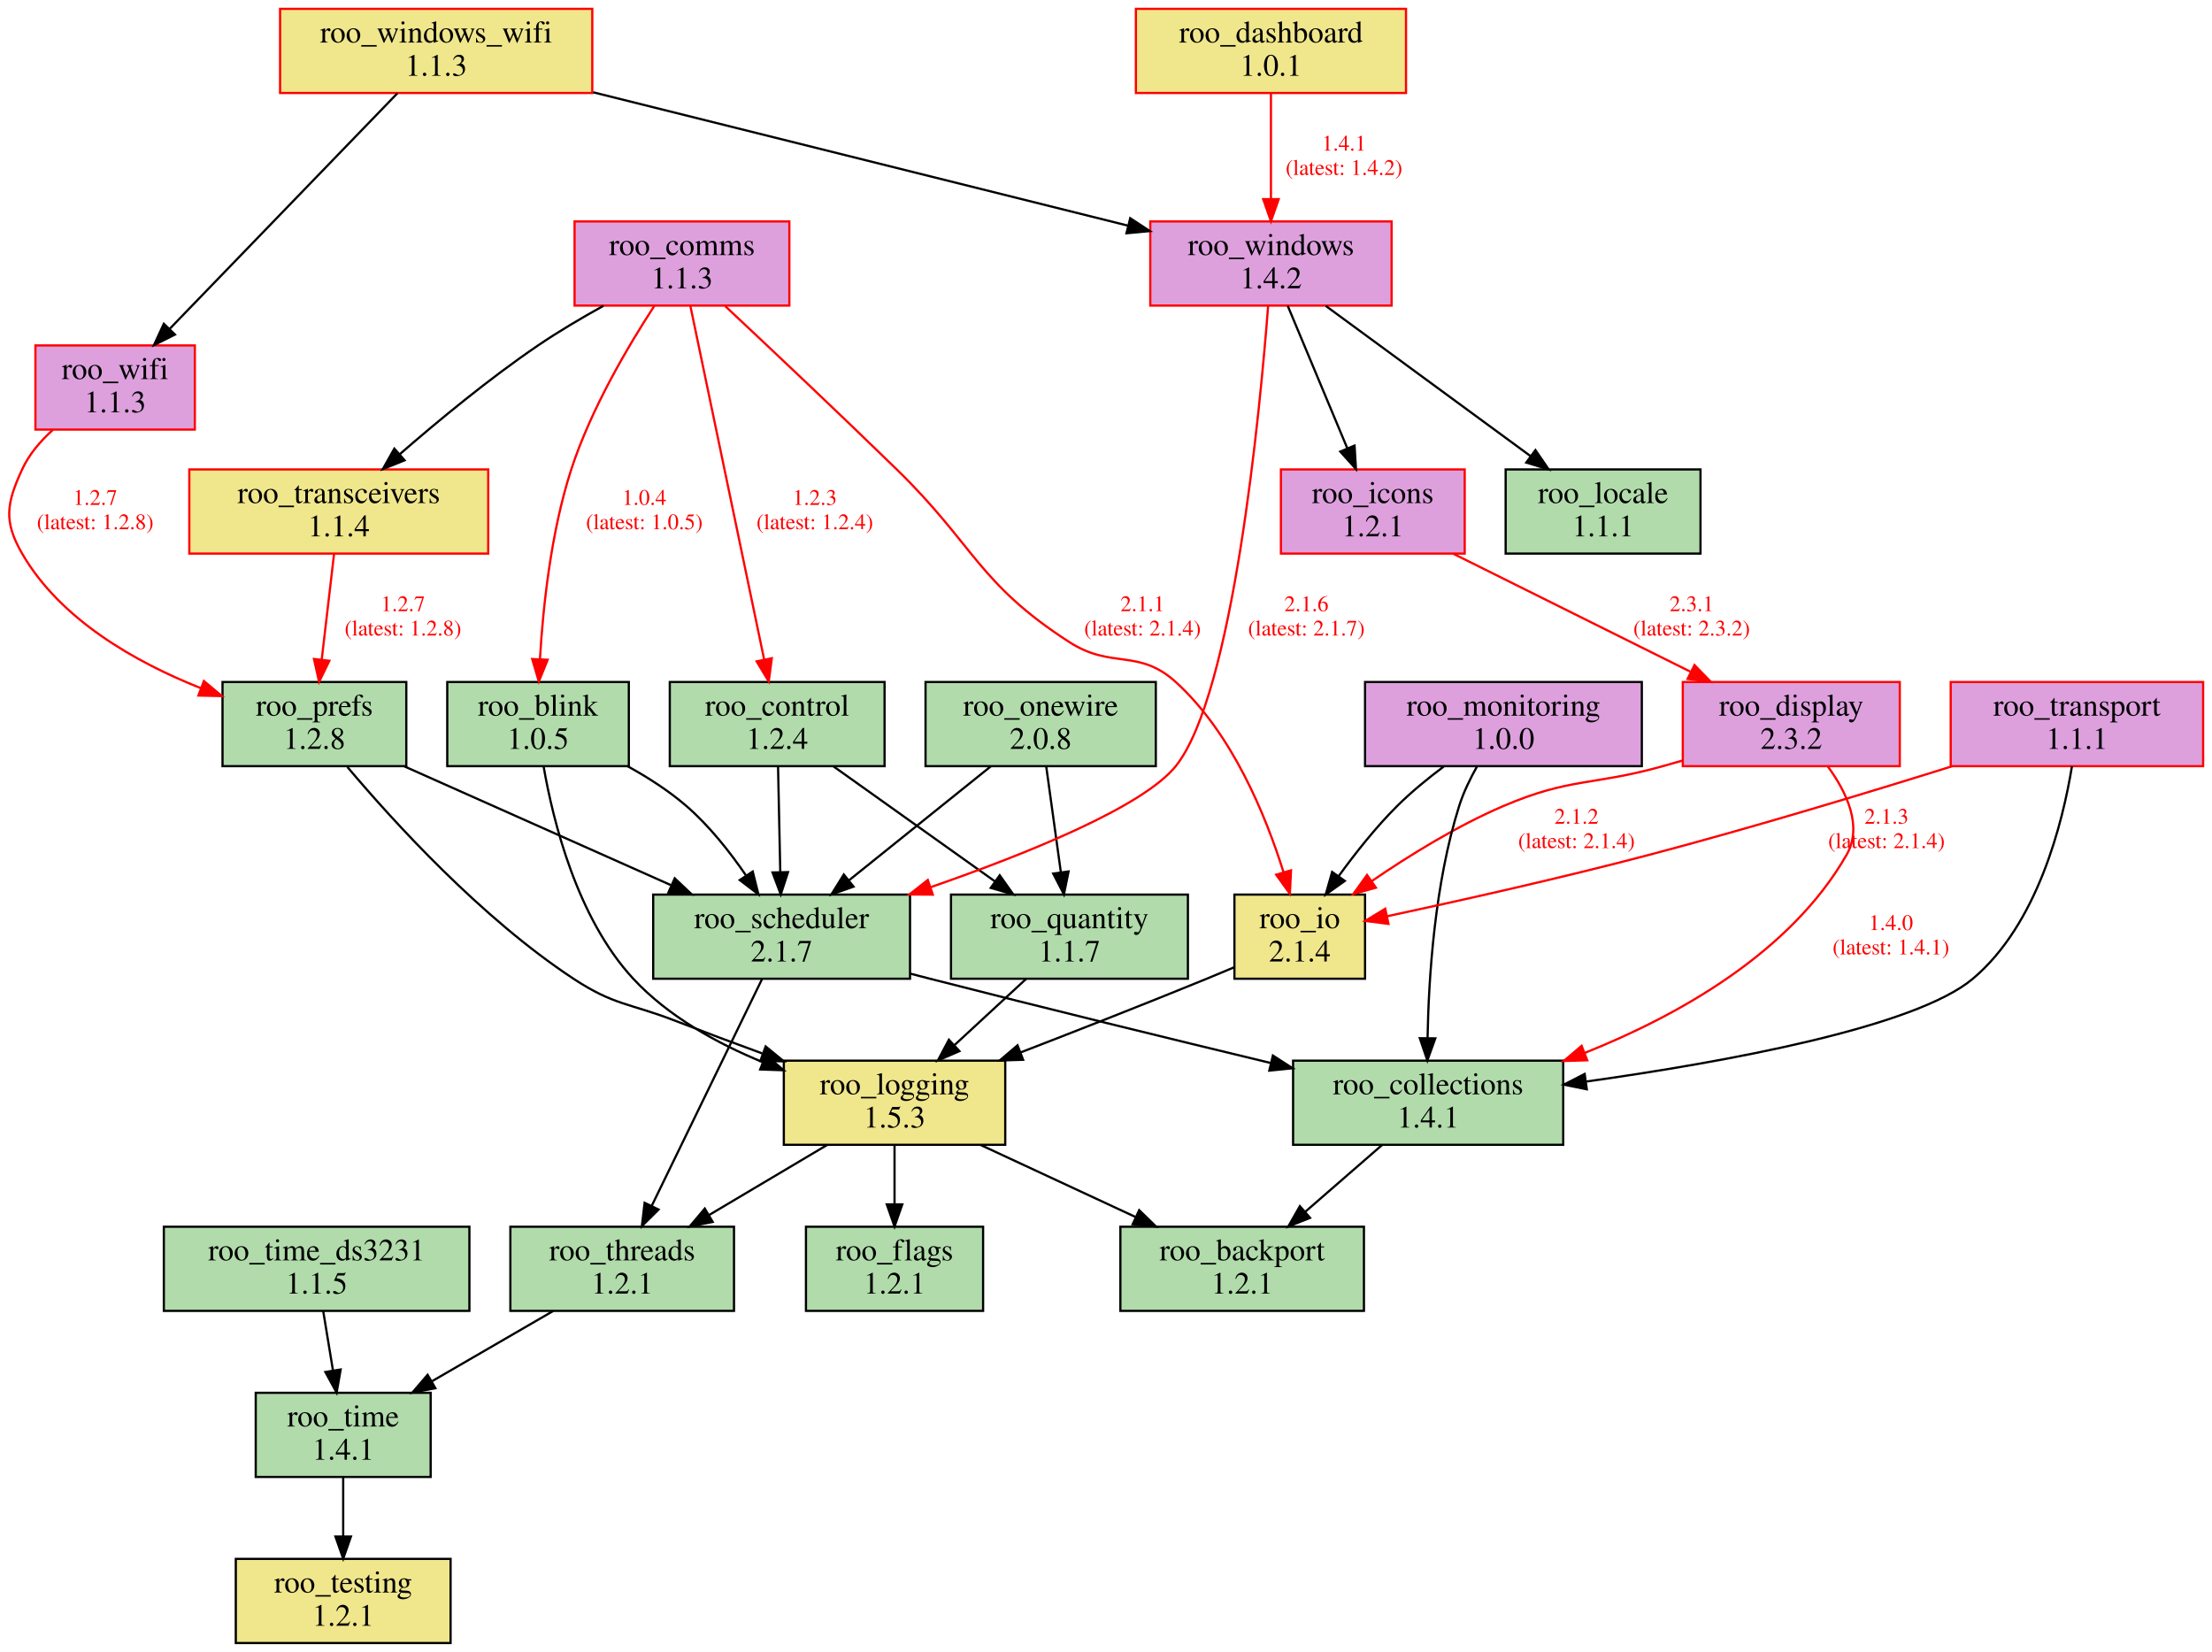
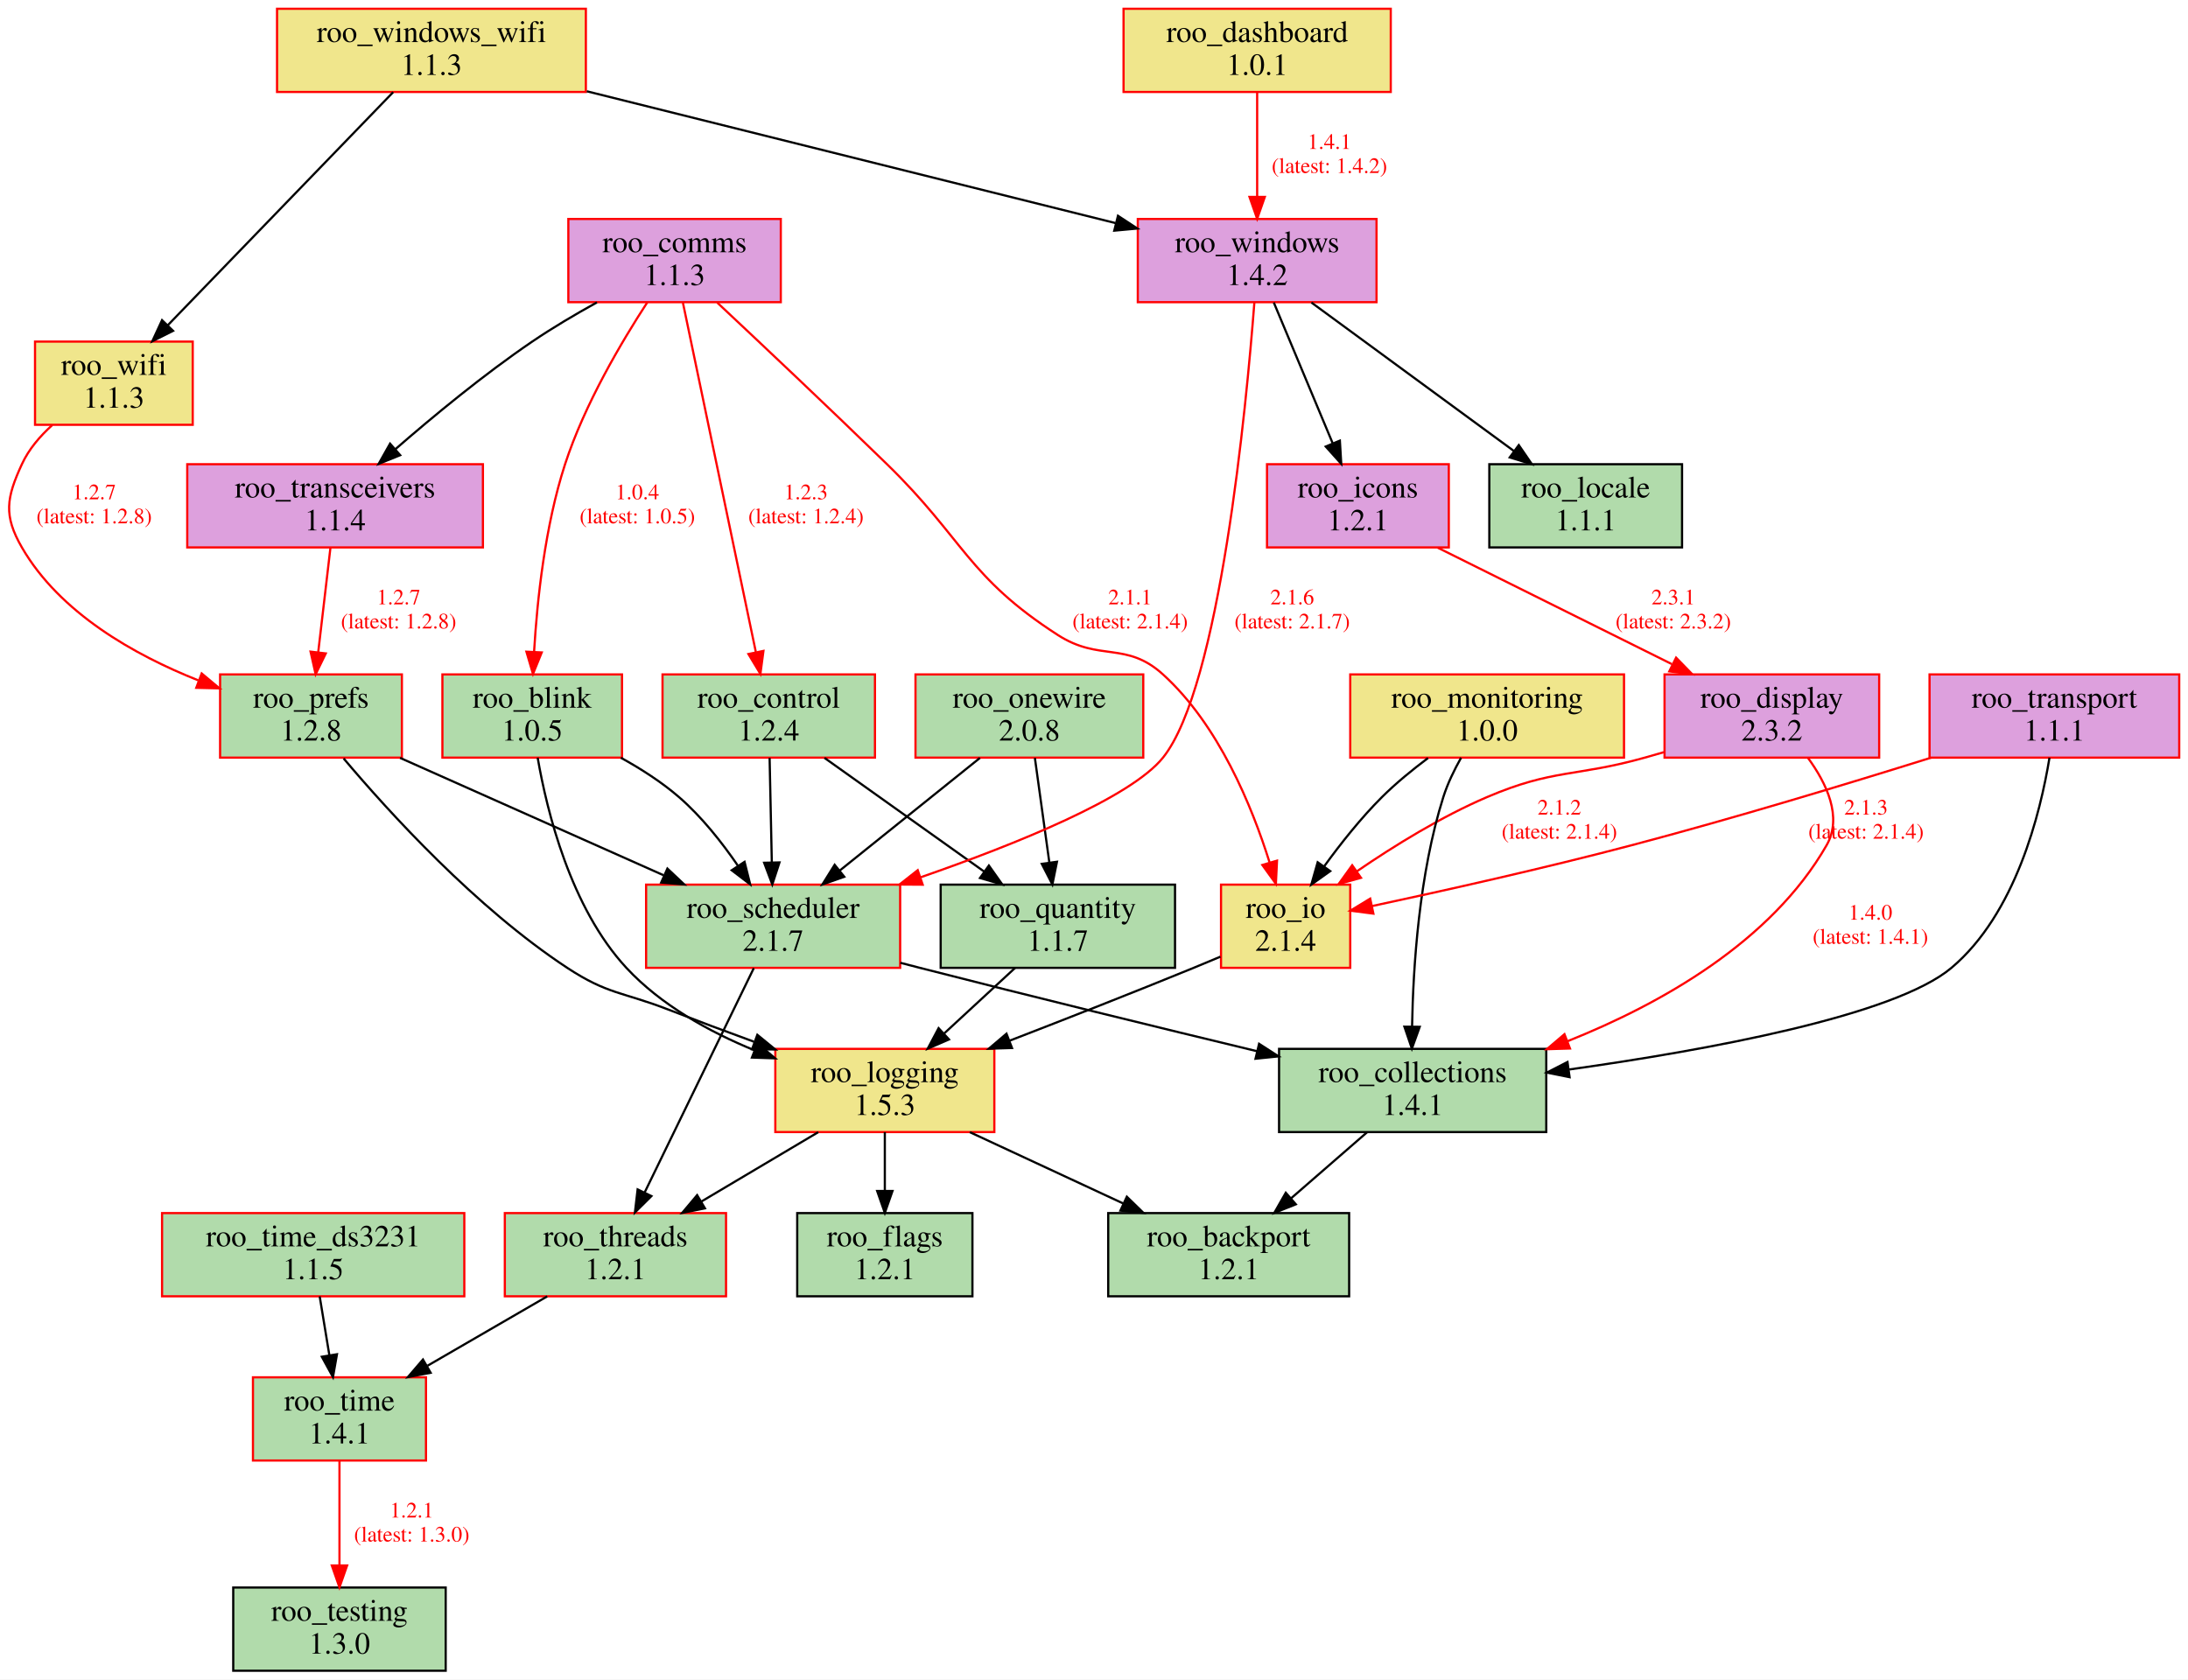
- <svg xmlns="http://www.w3.org/2000/svg" width="999pt" height="746pt" viewBox="0.00 0.00 998.99 746.00">
-   <g id="graph0" class="graph" transform="scale(1 1) rotate(0) translate(4 742)">
-     <polygon fill="white" stroke="transparent" points="-4,4 -4,-742 994.99,-742 994.99,4 -4,4" />
+ <svg xmlns="http://www.w3.org/2000/svg" width="999pt" height="767pt" viewBox="0.00 0.00 998.99 767.00">
+   <g id="graph0" class="graph" transform="scale(1 1) rotate(0) translate(4 763)">
+     <polygon fill="white" stroke="transparent" points="-4,4 -4,-763 994.99,-763 994.99,4 -4,4" />
    <g id="node1" class="node">
-       <polygon fill="#b1dbab" stroke="black" points="611.99,-188 501.99,-188 501.99,-150 611.99,-150 611.99,-188" />
-       <text text-anchor="middle" x="556.99" y="-172.8" font-family="Times,serif" font-size="14.00">roo_backport</text>
-       <text text-anchor="middle" x="556.99" y="-157.8" font-family="Times,serif" font-size="14.00">1.2.1</text>
+       <polygon fill="#b1dbab" stroke="black" points="611.99,-209 501.99,-209 501.99,-171 611.99,-171 611.99,-209" />
+       <text text-anchor="middle" x="556.99" y="-193.8" font-family="Times,serif" font-size="14.00">roo_backport</text>
+       <text text-anchor="middle" x="556.99" y="-178.8" font-family="Times,serif" font-size="14.00">1.2.1</text>
    </g>
    <g id="node2" class="node">
-       <polygon fill="#b1dbab" stroke="black" points="279.99,-434 197.99,-434 197.99,-396 279.99,-396 279.99,-434" />
-       <text text-anchor="middle" x="238.99" y="-418.8" font-family="Times,serif" font-size="14.00">roo_blink</text>
-       <text text-anchor="middle" x="238.99" y="-403.8" font-family="Times,serif" font-size="14.00">1.0.5</text>
+       <polygon fill="#b1dbab" stroke="red" points="279.99,-455 197.99,-455 197.99,-417 279.99,-417 279.99,-455" />
+       <text text-anchor="middle" x="238.99" y="-439.8" font-family="Times,serif" font-size="14.00">roo_blink</text>
+       <text text-anchor="middle" x="238.99" y="-424.8" font-family="Times,serif" font-size="14.00">1.0.5</text>
    </g>
    <g id="node12" class="node">
-       <polygon fill="khaki" stroke="black" points="449.99,-263 349.99,-263 349.99,-225 449.99,-225 449.99,-263" />
-       <text text-anchor="middle" x="399.99" y="-247.8" font-family="Times,serif" font-size="14.00">roo_logging</text>
-       <text text-anchor="middle" x="399.99" y="-232.8" font-family="Times,serif" font-size="14.00">1.5.3</text>
+       <polygon fill="khaki" stroke="red" points="449.99,-284 349.99,-284 349.99,-246 449.99,-246 449.99,-284" />
+       <text text-anchor="middle" x="399.99" y="-268.8" font-family="Times,serif" font-size="14.00">roo_logging</text>
+       <text text-anchor="middle" x="399.99" y="-253.8" font-family="Times,serif" font-size="14.00">1.5.3</text>
    </g>
    <g id="edge1" class="edge">
-       <path fill="none" stroke="black" d="M241.48,-395.98C245.72,-371.44 256.53,-327.45 281.99,-300 297.72,-283.04 319.72,-270.85 340.48,-262.33" />
-       <polygon fill="black" stroke="black" points="341.85,-265.55 349.9,-258.67 339.31,-259.03 341.85,-265.55" />
+       <path fill="none" stroke="black" d="M241.48,-416.98C245.72,-392.44 256.53,-348.45 281.99,-321 297.72,-304.04 319.72,-291.85 340.48,-283.33" />
+       <polygon fill="black" stroke="black" points="341.85,-286.55 349.9,-279.67 339.31,-280.03 341.85,-286.55" />
    </g>
    <g id="node17" class="node">
-       <polygon fill="#b1dbab" stroke="black" points="406.99,-338 290.99,-338 290.99,-300 406.99,-300 406.99,-338" />
-       <text text-anchor="middle" x="348.99" y="-322.8" font-family="Times,serif" font-size="14.00">roo_scheduler</text>
-       <text text-anchor="middle" x="348.99" y="-307.8" font-family="Times,serif" font-size="14.00">2.1.7</text>
+       <polygon fill="#b1dbab" stroke="red" points="406.99,-359 290.99,-359 290.99,-321 406.99,-321 406.99,-359" />
+       <text text-anchor="middle" x="348.99" y="-343.8" font-family="Times,serif" font-size="14.00">roo_scheduler</text>
+       <text text-anchor="middle" x="348.99" y="-328.8" font-family="Times,serif" font-size="14.00">2.1.7</text>
    </g>
    <g id="edge2" class="edge">
-       <path fill="none" stroke="black" d="M279.47,-395.95C288.7,-390.86 298.1,-384.82 305.99,-378 316.29,-369.1 325.59,-357.31 332.88,-346.69" />
-       <polygon fill="black" stroke="black" points="335.94,-348.41 338.51,-338.13 330.09,-344.56 335.94,-348.41" />
+       <path fill="none" stroke="black" d="M279.47,-416.95C288.7,-411.86 298.1,-405.82 305.99,-399 316.29,-390.1 325.59,-378.31 332.88,-367.69" />
+       <polygon fill="black" stroke="black" points="335.94,-369.41 338.51,-359.13 330.09,-365.56 335.94,-369.41" />
    </g>
    <g id="node3" class="node">
-       <polygon fill="#b1dbab" stroke="black" points="701.99,-263 579.99,-263 579.99,-225 701.99,-225 701.99,-263" />
-       <text text-anchor="middle" x="640.99" y="-247.8" font-family="Times,serif" font-size="14.00">roo_collections</text>
-       <text text-anchor="middle" x="640.99" y="-232.8" font-family="Times,serif" font-size="14.00">1.4.1</text>
+       <polygon fill="#b1dbab" stroke="black" points="701.99,-284 579.99,-284 579.99,-246 701.99,-246 701.99,-284" />
+       <text text-anchor="middle" x="640.99" y="-268.8" font-family="Times,serif" font-size="14.00">roo_collections</text>
+       <text text-anchor="middle" x="640.99" y="-253.8" font-family="Times,serif" font-size="14.00">1.4.1</text>
    </g>
    <g id="edge3" class="edge">
-       <path fill="none" stroke="black" d="M620.23,-224.96C609.73,-215.83 596.82,-204.62 585.42,-194.7" />
-       <polygon fill="black" stroke="black" points="587.65,-192.01 577.81,-188.09 583.06,-197.29 587.65,-192.01" />
+       <path fill="none" stroke="black" d="M620.23,-245.96C609.73,-236.83 596.82,-225.62 585.42,-215.7" />
+       <polygon fill="black" stroke="black" points="587.65,-213.01 577.81,-209.09 583.06,-218.29 587.65,-213.01" />
    </g>
    <g id="node4" class="node">
-       <polygon fill="plum" stroke="red" points="352.49,-642 255.49,-642 255.49,-604 352.49,-604 352.49,-642" />
-       <text text-anchor="middle" x="303.99" y="-626.8" font-family="Times,serif" font-size="14.00">roo_comms</text>
-       <text text-anchor="middle" x="303.99" y="-611.8" font-family="Times,serif" font-size="14.00">1.1.3</text>
+       <polygon fill="plum" stroke="red" points="352.49,-663 255.49,-663 255.49,-625 352.49,-625 352.49,-663" />
+       <text text-anchor="middle" x="303.99" y="-647.8" font-family="Times,serif" font-size="14.00">roo_comms</text>
+       <text text-anchor="middle" x="303.99" y="-632.8" font-family="Times,serif" font-size="14.00">1.1.3</text>
    </g>
    <g id="edge4" class="edge">
-       <path fill="none" stroke="red" d="M291.52,-603.88C279.84,-585.96 262.87,-557.32 253.99,-530 244.83,-501.81 241.25,-467.97 239.86,-444.52" />
-       <polygon fill="red" stroke="red" points="243.34,-444.04 239.35,-434.22 236.35,-444.38 243.34,-444.04" />
-       <text text-anchor="middle" x="286.99" y="-514" font-family="Times,serif" font-size="10.00" fill="red">1.0.4</text>
-       <text text-anchor="middle" x="286.99" y="-503" font-family="Times,serif" font-size="10.00" fill="red">(latest: 1.0.5)</text>
+       <path fill="none" stroke="red" d="M291.52,-624.88C279.84,-606.96 262.87,-578.32 253.99,-551 244.83,-522.81 241.25,-488.97 239.86,-465.52" />
+       <polygon fill="red" stroke="red" points="243.34,-465.04 239.35,-455.22 236.35,-465.38 243.34,-465.04" />
+       <text text-anchor="middle" x="286.99" y="-535" font-family="Times,serif" font-size="10.00" fill="red">1.0.4</text>
+       <text text-anchor="middle" x="286.99" y="-524" font-family="Times,serif" font-size="10.00" fill="red">(latest: 1.0.5)</text>
    </g>
    <g id="node5" class="node">
-       <polygon fill="#b1dbab" stroke="black" points="395.49,-434 298.49,-434 298.49,-396 395.49,-396 395.49,-434" />
-       <text text-anchor="middle" x="346.99" y="-418.8" font-family="Times,serif" font-size="14.00">roo_control</text>
-       <text text-anchor="middle" x="346.99" y="-403.8" font-family="Times,serif" font-size="14.00">1.2.4</text>
+       <polygon fill="#b1dbab" stroke="red" points="395.49,-455 298.49,-455 298.49,-417 395.49,-417 395.49,-455" />
+       <text text-anchor="middle" x="346.99" y="-439.8" font-family="Times,serif" font-size="14.00">roo_control</text>
+       <text text-anchor="middle" x="346.99" y="-424.8" font-family="Times,serif" font-size="14.00">1.2.4</text>
    </g>
    <g id="edge5" class="edge">
-       <path fill="none" stroke="red" d="M307.81,-603.72C315.33,-567.68 332.12,-487.25 341.08,-444.3" />
-       <polygon fill="red" stroke="red" points="344.57,-444.74 343.18,-434.24 337.71,-443.31 344.57,-444.74" />
-       <text text-anchor="middle" x="363.99" y="-514" font-family="Times,serif" font-size="10.00" fill="red">1.2.3</text>
-       <text text-anchor="middle" x="363.99" y="-503" font-family="Times,serif" font-size="10.00" fill="red">(latest: 1.2.4)</text>
+       <path fill="none" stroke="red" d="M307.81,-624.72C315.33,-588.68 332.12,-508.25 341.08,-465.3" />
+       <polygon fill="red" stroke="red" points="344.57,-465.74 343.18,-455.24 337.71,-464.31 344.57,-465.74" />
+       <text text-anchor="middle" x="363.99" y="-535" font-family="Times,serif" font-size="10.00" fill="red">1.2.3</text>
+       <text text-anchor="middle" x="363.99" y="-524" font-family="Times,serif" font-size="10.00" fill="red">(latest: 1.2.4)</text>
    </g>
    <g id="node10" class="node">
-       <polygon fill="khaki" stroke="black" points="612.49,-338 553.49,-338 553.49,-300 612.49,-300 612.49,-338" />
-       <text text-anchor="middle" x="582.99" y="-322.8" font-family="Times,serif" font-size="14.00">roo_io</text>
-       <text text-anchor="middle" x="582.99" y="-307.8" font-family="Times,serif" font-size="14.00">2.1.4</text>
+       <polygon fill="khaki" stroke="red" points="612.49,-359 553.49,-359 553.49,-321 612.49,-321 612.49,-359" />
+       <text text-anchor="middle" x="582.99" y="-343.8" font-family="Times,serif" font-size="14.00">roo_io</text>
+       <text text-anchor="middle" x="582.99" y="-328.8" font-family="Times,serif" font-size="14.00">2.1.4</text>
    </g>
    <g id="edge6" class="edge">
-       <path fill="none" stroke="red" d="M323.46,-603.82C343.15,-585.37 374.39,-555.91 400.99,-530 436.11,-495.79 437.77,-478.54 478.99,-452 498.15,-439.67 510.11,-449.3 526.99,-434 552.4,-410.96 567.61,-373.82 575.63,-348.23" />
-       <polygon fill="red" stroke="red" points="579.06,-348.96 578.54,-338.38 572.35,-346.98 579.06,-348.96" />
-       <text text-anchor="middle" x="511.99" y="-466" font-family="Times,serif" font-size="10.00" fill="red">2.1.1</text>
-       <text text-anchor="middle" x="511.99" y="-455" font-family="Times,serif" font-size="10.00" fill="red">(latest: 2.1.4)</text>
+       <path fill="none" stroke="red" d="M323.46,-624.82C343.15,-606.37 374.39,-576.91 400.99,-551 436.11,-516.79 437.77,-499.54 478.99,-473 498.15,-460.67 510.11,-470.3 526.99,-455 552.4,-431.96 567.61,-394.82 575.63,-369.23" />
+       <polygon fill="red" stroke="red" points="579.06,-369.96 578.54,-359.38 572.35,-367.98 579.06,-369.96" />
+       <text text-anchor="middle" x="511.99" y="-487" font-family="Times,serif" font-size="10.00" fill="red">2.1.1</text>
+       <text text-anchor="middle" x="511.99" y="-476" font-family="Times,serif" font-size="10.00" fill="red">(latest: 2.1.4)</text>
    </g>
    <g id="node22" class="node">
-       <polygon fill="khaki" stroke="red" points="216.49,-530 81.49,-530 81.49,-492 216.49,-492 216.49,-530" />
-       <text text-anchor="middle" x="148.99" y="-514.8" font-family="Times,serif" font-size="14.00">roo_transceivers</text>
-       <text text-anchor="middle" x="148.99" y="-499.8" font-family="Times,serif" font-size="14.00">1.1.4</text>
+       <polygon fill="plum" stroke="red" points="216.49,-551 81.49,-551 81.49,-513 216.49,-513 216.49,-551" />
+       <text text-anchor="middle" x="148.99" y="-535.8" font-family="Times,serif" font-size="14.00">roo_transceivers</text>
+       <text text-anchor="middle" x="148.99" y="-520.8" font-family="Times,serif" font-size="14.00">1.1.4</text>
    </g>
    <g id="edge7" class="edge">
-       <path fill="none" stroke="black" d="M268.54,-603.9C258.75,-598.49 248.27,-592.31 238.99,-586 216.94,-571.01 193.74,-551.84 176.41,-536.77" />
-       <polygon fill="black" stroke="black" points="178.71,-534.13 168.89,-530.16 174.09,-539.39 178.71,-534.13" />
+       <path fill="none" stroke="black" d="M268.54,-624.9C258.75,-619.49 248.27,-613.31 238.99,-607 216.94,-592.01 193.74,-572.84 176.41,-557.77" />
+       <polygon fill="black" stroke="black" points="178.71,-555.13 168.89,-551.16 174.09,-560.39 178.71,-555.13" />
    </g>
    <g id="node16" class="node">
-       <polygon fill="#b1dbab" stroke="black" points="532.49,-338 425.49,-338 425.49,-300 532.49,-300 532.49,-338" />
-       <text text-anchor="middle" x="478.99" y="-322.8" font-family="Times,serif" font-size="14.00">roo_quantity</text>
-       <text text-anchor="middle" x="478.99" y="-307.8" font-family="Times,serif" font-size="14.00">1.1.7</text>
+       <polygon fill="#b1dbab" stroke="black" points="532.49,-359 425.49,-359 425.49,-321 532.49,-321 532.49,-359" />
+       <text text-anchor="middle" x="478.99" y="-343.8" font-family="Times,serif" font-size="14.00">roo_quantity</text>
+       <text text-anchor="middle" x="478.99" y="-328.8" font-family="Times,serif" font-size="14.00">1.1.7</text>
    </g>
    <g id="edge8" class="edge">
-       <path fill="none" stroke="black" d="M372.44,-395.88C393.17,-381.12 422.61,-360.15 445.29,-344" />
-       <polygon fill="black" stroke="black" points="447.5,-346.72 453.62,-338.07 443.44,-341.02 447.5,-346.72" />
+       <path fill="none" stroke="black" d="M372.44,-416.88C393.17,-402.12 422.61,-381.15 445.29,-365" />
+       <polygon fill="black" stroke="black" points="447.5,-367.72 453.62,-359.07 443.44,-362.02 447.5,-367.72" />
    </g>
    <g id="edge9" class="edge">
-       <path fill="none" stroke="black" d="M347.38,-395.88C347.66,-382.35 348.06,-363.62 348.39,-348.15" />
-       <polygon fill="black" stroke="black" points="351.89,-348.14 348.61,-338.07 344.89,-347.99 351.89,-348.14" />
+       <path fill="none" stroke="black" d="M347.38,-416.88C347.66,-403.35 348.06,-384.62 348.39,-369.15" />
+       <polygon fill="black" stroke="black" points="351.89,-369.14 348.61,-359.07 344.89,-368.99 351.89,-369.14" />
    </g>
    <g id="node6" class="node">
-       <polygon fill="khaki" stroke="red" points="630.99,-738 508.99,-738 508.99,-700 630.99,-700 630.99,-738" />
-       <text text-anchor="middle" x="569.99" y="-722.8" font-family="Times,serif" font-size="14.00">roo_dashboard</text>
-       <text text-anchor="middle" x="569.99" y="-707.8" font-family="Times,serif" font-size="14.00">1.0.1</text>
+       <polygon fill="khaki" stroke="red" points="630.99,-759 508.99,-759 508.99,-721 630.99,-721 630.99,-759" />
+       <text text-anchor="middle" x="569.99" y="-743.8" font-family="Times,serif" font-size="14.00">roo_dashboard</text>
+       <text text-anchor="middle" x="569.99" y="-728.8" font-family="Times,serif" font-size="14.00">1.0.1</text>
    </g>
    <g id="node25" class="node">
-       <polygon fill="plum" stroke="red" points="624.49,-642 515.49,-642 515.49,-604 624.49,-604 624.49,-642" />
-       <text text-anchor="middle" x="569.99" y="-626.8" font-family="Times,serif" font-size="14.00">roo_windows</text>
-       <text text-anchor="middle" x="569.99" y="-611.8" font-family="Times,serif" font-size="14.00">1.4.2</text>
+       <polygon fill="plum" stroke="red" points="624.49,-663 515.49,-663 515.49,-625 624.49,-625 624.49,-663" />
+       <text text-anchor="middle" x="569.99" y="-647.8" font-family="Times,serif" font-size="14.00">roo_windows</text>
+       <text text-anchor="middle" x="569.99" y="-632.8" font-family="Times,serif" font-size="14.00">1.4.2</text>
    </g>
    <g id="edge10" class="edge">
-       <path fill="none" stroke="red" d="M569.99,-699.88C569.99,-686.35 569.99,-667.62 569.99,-652.15" />
-       <polygon fill="red" stroke="red" points="573.49,-652.07 569.99,-642.07 566.49,-652.07 573.49,-652.07" />
-       <text text-anchor="middle" x="602.99" y="-674" font-family="Times,serif" font-size="10.00" fill="red">1.4.1</text>
-       <text text-anchor="middle" x="602.99" y="-663" font-family="Times,serif" font-size="10.00" fill="red">(latest: 1.4.2)</text>
+       <path fill="none" stroke="red" d="M569.99,-720.88C569.99,-707.35 569.99,-688.62 569.99,-673.15" />
+       <polygon fill="red" stroke="red" points="573.49,-673.07 569.99,-663.07 566.49,-673.07 573.49,-673.07" />
+       <text text-anchor="middle" x="602.99" y="-695" font-family="Times,serif" font-size="10.00" fill="red">1.4.1</text>
+       <text text-anchor="middle" x="602.99" y="-684" font-family="Times,serif" font-size="10.00" fill="red">(latest: 1.4.2)</text>
    </g>
    <g id="node7" class="node">
-       <polygon fill="plum" stroke="red" points="853.99,-434 755.99,-434 755.99,-396 853.99,-396 853.99,-434" />
-       <text text-anchor="middle" x="804.99" y="-418.8" font-family="Times,serif" font-size="14.00">roo_display</text>
-       <text text-anchor="middle" x="804.99" y="-403.8" font-family="Times,serif" font-size="14.00">2.3.2</text>
+       <polygon fill="plum" stroke="red" points="853.99,-455 755.99,-455 755.99,-417 853.99,-417 853.99,-455" />
+       <text text-anchor="middle" x="804.99" y="-439.8" font-family="Times,serif" font-size="14.00">roo_display</text>
+       <text text-anchor="middle" x="804.99" y="-424.8" font-family="Times,serif" font-size="14.00">2.3.2</text>
    </g>
    <g id="edge11" class="edge">
-       <path fill="none" stroke="red" d="M821.4,-395.99C829.99,-384.27 837.34,-368.85 829.99,-356 804.68,-311.79 754.16,-283.46 711.71,-266.5" />
-       <polygon fill="red" stroke="red" points="712.82,-263.17 702.23,-262.84 710.3,-269.7 712.82,-263.17" />
-       <text text-anchor="middle" x="849.99" y="-322" font-family="Times,serif" font-size="10.00" fill="red">1.4.0</text>
-       <text text-anchor="middle" x="849.99" y="-311" font-family="Times,serif" font-size="10.00" fill="red">(latest: 1.4.1)</text>
+       <path fill="none" stroke="red" d="M821.4,-416.99C829.99,-405.27 837.34,-389.85 829.99,-377 804.68,-332.79 754.16,-304.46 711.71,-287.5" />
+       <polygon fill="red" stroke="red" points="712.82,-284.17 702.23,-283.84 710.3,-290.7 712.82,-284.17" />
+       <text text-anchor="middle" x="849.99" y="-343" font-family="Times,serif" font-size="10.00" fill="red">1.4.0</text>
+       <text text-anchor="middle" x="849.99" y="-332" font-family="Times,serif" font-size="10.00" fill="red">(latest: 1.4.1)</text>
    </g>
    <g id="edge12" class="edge">
-       <path fill="none" stroke="red" d="M755.69,-398.49C752.75,-397.63 749.83,-396.8 746.99,-396 715.23,-387.11 705.32,-390.96 674.99,-378 654.14,-369.09 632.61,-355.78 615.63,-344.16" />
-       <polygon fill="red" stroke="red" points="617.39,-341.12 607.19,-338.27 613.38,-346.86 617.39,-341.12" />
-       <text text-anchor="middle" x="707.99" y="-370" font-family="Times,serif" font-size="10.00" fill="red">2.1.2</text>
-       <text text-anchor="middle" x="707.99" y="-359" font-family="Times,serif" font-size="10.00" fill="red">(latest: 2.1.4)</text>
+       <path fill="none" stroke="red" d="M755.69,-419.49C752.75,-418.63 749.83,-417.8 746.99,-417 715.23,-408.11 705.32,-411.96 674.99,-399 654.14,-390.09 632.61,-376.78 615.63,-365.16" />
+       <polygon fill="red" stroke="red" points="617.39,-362.12 607.19,-359.27 613.38,-367.86 617.39,-362.12" />
+       <text text-anchor="middle" x="707.99" y="-391" font-family="Times,serif" font-size="10.00" fill="red">2.1.2</text>
+       <text text-anchor="middle" x="707.99" y="-380" font-family="Times,serif" font-size="10.00" fill="red">(latest: 2.1.4)</text>
    </g>
    <g id="node8" class="node">
-       <polygon fill="#b1dbab" stroke="black" points="439.99,-188 359.99,-188 359.99,-150 439.99,-150 439.99,-188" />
-       <text text-anchor="middle" x="399.99" y="-172.8" font-family="Times,serif" font-size="14.00">roo_flags</text>
-       <text text-anchor="middle" x="399.99" y="-157.8" font-family="Times,serif" font-size="14.00">1.2.1</text>
+       <polygon fill="#b1dbab" stroke="black" points="439.99,-209 359.99,-209 359.99,-171 439.99,-171 439.99,-209" />
+       <text text-anchor="middle" x="399.99" y="-193.8" font-family="Times,serif" font-size="14.00">roo_flags</text>
+       <text text-anchor="middle" x="399.99" y="-178.8" font-family="Times,serif" font-size="14.00">1.2.1</text>
    </g>
    <g id="node9" class="node">
-       <polygon fill="plum" stroke="red" points="657.49,-530 574.49,-530 574.49,-492 657.49,-492 657.49,-530" />
-       <text text-anchor="middle" x="615.99" y="-514.8" font-family="Times,serif" font-size="14.00">roo_icons</text>
-       <text text-anchor="middle" x="615.99" y="-499.8" font-family="Times,serif" font-size="14.00">1.2.1</text>
+       <polygon fill="plum" stroke="red" points="657.49,-551 574.49,-551 574.49,-513 657.49,-513 657.49,-551" />
+       <text text-anchor="middle" x="615.99" y="-535.8" font-family="Times,serif" font-size="14.00">roo_icons</text>
+       <text text-anchor="middle" x="615.99" y="-520.8" font-family="Times,serif" font-size="14.00">1.2.1</text>
    </g>
    <g id="edge13" class="edge">
-       <path fill="none" stroke="red" d="M652.43,-491.88C682.89,-476.73 726.49,-455.04 759.29,-438.73" />
-       <polygon fill="red" stroke="red" points="761.27,-441.66 768.66,-434.07 758.15,-435.39 761.27,-441.66" />
-       <text text-anchor="middle" x="759.99" y="-466" font-family="Times,serif" font-size="10.00" fill="red">2.3.1</text>
-       <text text-anchor="middle" x="759.99" y="-455" font-family="Times,serif" font-size="10.00" fill="red">(latest: 2.3.2)</text>
+       <path fill="none" stroke="red" d="M652.43,-512.88C682.89,-497.73 726.49,-476.04 759.29,-459.73" />
+       <polygon fill="red" stroke="red" points="761.27,-462.66 768.66,-455.07 758.15,-456.39 761.27,-462.66" />
+       <text text-anchor="middle" x="759.99" y="-487" font-family="Times,serif" font-size="10.00" fill="red">2.3.1</text>
+       <text text-anchor="middle" x="759.99" y="-476" font-family="Times,serif" font-size="10.00" fill="red">(latest: 2.3.2)</text>
    </g>
    <g id="edge14" class="edge">
-       <path fill="none" stroke="black" d="M553.21,-305.1C549.12,-303.36 544.96,-301.62 540.99,-300 513.5,-288.75 482.79,-276.71 457.06,-266.77" />
-       <polygon fill="black" stroke="black" points="458.06,-263.4 447.47,-263.07 455.54,-269.93 458.06,-263.4" />
+       <path fill="none" stroke="black" d="M553.21,-326.1C549.12,-324.36 544.96,-322.62 540.99,-321 513.5,-309.75 482.79,-297.71 457.06,-287.77" />
+       <polygon fill="black" stroke="black" points="458.06,-284.4 447.47,-284.07 455.54,-290.93 458.06,-284.4" />
    </g>
    <g id="node11" class="node">
-       <polygon fill="#b1dbab" stroke="black" points="763.99,-530 675.99,-530 675.99,-492 763.99,-492 763.99,-530" />
-       <text text-anchor="middle" x="719.99" y="-514.8" font-family="Times,serif" font-size="14.00">roo_locale</text>
-       <text text-anchor="middle" x="719.99" y="-499.8" font-family="Times,serif" font-size="14.00">1.1.1</text>
+       <polygon fill="#b1dbab" stroke="black" points="763.99,-551 675.99,-551 675.99,-513 763.99,-513 763.99,-551" />
+       <text text-anchor="middle" x="719.99" y="-535.8" font-family="Times,serif" font-size="14.00">roo_locale</text>
+       <text text-anchor="middle" x="719.99" y="-520.8" font-family="Times,serif" font-size="14.00">1.1.1</text>
    </g>
    <g id="edge15" class="edge">
-       <path fill="none" stroke="black" d="M438.8,-224.96C459.93,-215.13 486.28,-202.88 508.73,-192.44" />
-       <polygon fill="black" stroke="black" points="510.49,-195.48 518.08,-188.09 507.54,-189.13 510.49,-195.48" />
+       <path fill="none" stroke="black" d="M438.8,-245.96C459.93,-236.13 486.28,-223.88 508.73,-213.44" />
+       <polygon fill="black" stroke="black" points="510.49,-216.48 518.08,-209.09 507.54,-210.13 510.49,-216.48" />
    </g>
    <g id="edge16" class="edge">
-       <path fill="none" stroke="black" d="M399.99,-224.96C399.99,-216.88 399.99,-207.18 399.99,-198.18" />
-       <polygon fill="black" stroke="black" points="403.49,-198.09 399.99,-188.09 396.49,-198.09 403.49,-198.09" />
+       <path fill="none" stroke="black" d="M399.99,-245.96C399.99,-237.88 399.99,-228.18 399.99,-219.18" />
+       <polygon fill="black" stroke="black" points="403.49,-219.09 399.99,-209.09 396.49,-219.09 403.49,-219.09" />
    </g>
    <g id="node19" class="node">
-       <polygon fill="#b1dbab" stroke="black" points="327.49,-188 226.49,-188 226.49,-150 327.49,-150 327.49,-188" />
-       <text text-anchor="middle" x="276.99" y="-172.8" font-family="Times,serif" font-size="14.00">roo_threads</text>
-       <text text-anchor="middle" x="276.99" y="-157.8" font-family="Times,serif" font-size="14.00">1.2.1</text>
+       <polygon fill="#b1dbab" stroke="red" points="327.49,-209 226.49,-209 226.49,-171 327.49,-171 327.49,-209" />
+       <text text-anchor="middle" x="276.99" y="-193.8" font-family="Times,serif" font-size="14.00">roo_threads</text>
+       <text text-anchor="middle" x="276.99" y="-178.8" font-family="Times,serif" font-size="14.00">1.2.1</text>
    </g>
    <g id="edge17" class="edge">
-       <path fill="none" stroke="black" d="M369.59,-224.96C353.47,-215.39 333.49,-203.53 316.22,-193.28" />
-       <polygon fill="black" stroke="black" points="317.86,-190.18 307.47,-188.09 314.29,-196.2 317.86,-190.18" />
+       <path fill="none" stroke="black" d="M369.59,-245.96C353.47,-236.39 333.49,-224.53 316.22,-214.28" />
+       <polygon fill="black" stroke="black" points="317.86,-211.18 307.47,-209.09 314.29,-217.2 317.86,-211.18" />
    </g>
    <g id="node13" class="node">
-       <polygon fill="plum" stroke="black" points="737.49,-434 612.49,-434 612.49,-396 737.49,-396 737.49,-434" />
-       <text text-anchor="middle" x="674.99" y="-418.8" font-family="Times,serif" font-size="14.00">roo_monitoring</text>
-       <text text-anchor="middle" x="674.99" y="-403.8" font-family="Times,serif" font-size="14.00">1.0.0</text>
+       <polygon fill="khaki" stroke="red" points="737.49,-455 612.49,-455 612.49,-417 737.49,-417 737.49,-455" />
+       <text text-anchor="middle" x="674.99" y="-439.8" font-family="Times,serif" font-size="14.00">roo_monitoring</text>
+       <text text-anchor="middle" x="674.99" y="-424.8" font-family="Times,serif" font-size="14.00">1.0.0</text>
    </g>
    <g id="edge18" class="edge">
-       <path fill="none" stroke="black" d="M663.11,-395.96C659.98,-390.41 656.93,-384.14 654.99,-378 643.94,-343.01 641.2,-300.54 640.72,-273.16" />
-       <polygon fill="black" stroke="black" points="644.22,-273.07 640.63,-263.1 637.22,-273.13 644.22,-273.07" />
+       <path fill="none" stroke="black" d="M663.11,-416.96C659.98,-411.41 656.93,-405.14 654.99,-399 643.94,-364.01 641.2,-321.54 640.72,-294.16" />
+       <polygon fill="black" stroke="black" points="644.22,-294.07 640.63,-284.1 637.22,-294.13 644.22,-294.07" />
    </g>
    <g id="edge19" class="edge">
-       <path fill="none" stroke="black" d="M648.01,-395.82C640.84,-390.45 633.34,-384.32 626.99,-378 617.4,-368.46 608.14,-356.76 600.6,-346.37" />
-       <polygon fill="black" stroke="black" points="603.34,-344.18 594.72,-338.03 597.62,-348.22 603.34,-344.18" />
+       <path fill="none" stroke="black" d="M648.01,-416.82C640.84,-411.45 633.34,-405.32 626.99,-399 617.4,-389.46 608.14,-377.76 600.6,-367.37" />
+       <polygon fill="black" stroke="black" points="603.34,-365.18 594.72,-359.03 597.62,-369.22 603.34,-365.18" />
    </g>
    <g id="node14" class="node">
-       <polygon fill="#b1dbab" stroke="black" points="517.99,-434 413.99,-434 413.99,-396 517.99,-396 517.99,-434" />
-       <text text-anchor="middle" x="465.99" y="-418.8" font-family="Times,serif" font-size="14.00">roo_onewire</text>
-       <text text-anchor="middle" x="465.99" y="-403.8" font-family="Times,serif" font-size="14.00">2.0.8</text>
+       <polygon fill="#b1dbab" stroke="red" points="517.99,-455 413.99,-455 413.99,-417 517.99,-417 517.99,-455" />
+       <text text-anchor="middle" x="465.99" y="-439.8" font-family="Times,serif" font-size="14.00">roo_onewire</text>
+       <text text-anchor="middle" x="465.99" y="-424.8" font-family="Times,serif" font-size="14.00">2.0.8</text>
    </g>
    <g id="edge21" class="edge">
-       <path fill="none" stroke="black" d="M468.5,-395.88C470.37,-382.35 472.96,-363.62 475.1,-348.15" />
-       <polygon fill="black" stroke="black" points="478.59,-348.45 476.49,-338.07 471.66,-347.49 478.59,-348.45" />
+       <path fill="none" stroke="black" d="M468.5,-416.88C470.37,-403.35 472.96,-384.62 475.1,-369.15" />
+       <polygon fill="black" stroke="black" points="478.59,-369.45 476.49,-359.07 471.66,-368.49 478.59,-369.45" />
    </g>
    <g id="edge20" class="edge">
-       <path fill="none" stroke="black" d="M443.43,-395.88C425.22,-381.25 399.43,-360.52 379.4,-344.43" />
-       <polygon fill="black" stroke="black" points="381.47,-341.6 371.48,-338.07 377.08,-347.06 381.47,-341.6" />
+       <path fill="none" stroke="black" d="M443.43,-416.88C425.22,-402.25 399.43,-381.52 379.4,-365.43" />
+       <polygon fill="black" stroke="black" points="381.47,-362.6 371.48,-359.07 377.08,-368.06 381.47,-362.6" />
    </g>
    <g id="node15" class="node">
-       <polygon fill="#b1dbab" stroke="black" points="179.49,-434 96.49,-434 96.49,-396 179.49,-396 179.49,-434" />
-       <text text-anchor="middle" x="137.99" y="-418.8" font-family="Times,serif" font-size="14.00">roo_prefs</text>
-       <text text-anchor="middle" x="137.99" y="-403.8" font-family="Times,serif" font-size="14.00">1.2.8</text>
+       <polygon fill="#b1dbab" stroke="red" points="179.49,-455 96.49,-455 96.49,-417 179.49,-417 179.49,-455" />
+       <text text-anchor="middle" x="137.99" y="-439.8" font-family="Times,serif" font-size="14.00">roo_prefs</text>
+       <text text-anchor="middle" x="137.99" y="-424.8" font-family="Times,serif" font-size="14.00">1.2.8</text>
    </g>
    <g id="edge22" class="edge">
-       <path fill="none" stroke="black" d="M152.91,-395.6C173.63,-371.03 213.3,-327.44 254.99,-300 273.47,-287.84 280.37,-289 300.99,-281 313.63,-276.1 327.24,-271.01 340.21,-266.27" />
-       <polygon fill="black" stroke="black" points="341.78,-269.42 349.98,-262.71 339.38,-262.85 341.78,-269.42" />
+       <path fill="none" stroke="black" d="M152.91,-416.6C173.63,-392.03 213.3,-348.44 254.99,-321 273.47,-308.84 280.37,-310 300.99,-302 313.63,-297.1 327.24,-292.01 340.21,-287.27" />
+       <polygon fill="black" stroke="black" points="341.78,-290.42 349.98,-283.71 339.38,-283.85 341.78,-290.42" />
    </g>
    <g id="edge23" class="edge">
-       <path fill="none" stroke="black" d="M178.67,-395.88C212.97,-380.6 262.19,-358.67 298.91,-342.31" />
-       <polygon fill="black" stroke="black" points="300.72,-345.34 308.43,-338.07 297.87,-338.94 300.72,-345.34" />
+       <path fill="none" stroke="black" d="M178.67,-416.88C212.97,-401.6 262.19,-379.67 298.91,-363.31" />
+       <polygon fill="black" stroke="black" points="300.72,-366.34 308.43,-359.07 297.87,-359.94 300.72,-366.34" />
    </g>
    <g id="edge24" class="edge">
-       <path fill="none" stroke="black" d="M459.46,-299.96C449.68,-290.92 437.69,-279.83 427.03,-269.99" />
-       <polygon fill="black" stroke="black" points="429.29,-267.31 419.57,-263.09 424.54,-272.45 429.29,-267.31" />
+       <path fill="none" stroke="black" d="M459.46,-320.96C449.68,-311.92 437.69,-300.83 427.03,-290.99" />
+       <polygon fill="black" stroke="black" points="429.29,-288.31 419.57,-284.09 424.54,-293.45 429.29,-288.31" />
    </g>
    <g id="edge25" class="edge">
-       <path fill="none" stroke="black" d="M407.07,-302.31C410.09,-301.52 413.07,-300.75 415.99,-300 467.41,-286.81 525.63,-272.6 569.97,-261.92" />
-       <polygon fill="black" stroke="black" points="570.87,-265.31 579.78,-259.57 569.24,-258.5 570.87,-265.31" />
+       <path fill="none" stroke="black" d="M407.07,-323.31C410.09,-322.52 413.07,-321.75 415.99,-321 467.41,-307.81 525.63,-293.6 569.97,-282.92" />
+       <polygon fill="black" stroke="black" points="570.87,-286.31 579.78,-280.57 569.24,-279.5 570.87,-286.31" />
    </g>
    <g id="edge26" class="edge">
-       <path fill="none" stroke="black" d="M340.16,-299.85C327.69,-274.22 304.83,-227.22 290.29,-197.34" />
-       <polygon fill="black" stroke="black" points="293.41,-195.76 285.89,-188.3 287.12,-198.82 293.41,-195.76" />
+       <path fill="none" stroke="black" d="M340.16,-320.85C327.69,-295.22 304.83,-248.22 290.29,-218.34" />
+       <polygon fill="black" stroke="black" points="293.41,-216.76 285.89,-209.3 287.12,-219.82 293.41,-216.76" />
    </g>
    <g id="node18" class="node">
-       <polygon fill="khaki" stroke="black" points="199.49,-38 102.49,-38 102.49,0 199.49,0 199.49,-38" />
+       <polygon fill="#b1dbab" stroke="black" points="199.49,-38 102.49,-38 102.49,0 199.49,0 199.49,-38" />
      <text text-anchor="middle" x="150.99" y="-22.8" font-family="Times,serif" font-size="14.00">roo_testing</text>
-       <text text-anchor="middle" x="150.99" y="-7.8" font-family="Times,serif" font-size="14.00">1.2.1</text>
+       <text text-anchor="middle" x="150.99" y="-7.8" font-family="Times,serif" font-size="14.00">1.3.0</text>
    </g>
    <g id="node20" class="node">
-       <polygon fill="#b1dbab" stroke="black" points="190.49,-113 111.49,-113 111.49,-75 190.49,-75 190.49,-113" />
-       <text text-anchor="middle" x="150.99" y="-97.8" font-family="Times,serif" font-size="14.00">roo_time</text>
-       <text text-anchor="middle" x="150.99" y="-82.8" font-family="Times,serif" font-size="14.00">1.4.1</text>
+       <polygon fill="#b1dbab" stroke="red" points="190.49,-134 111.49,-134 111.49,-96 190.49,-96 190.49,-134" />
+       <text text-anchor="middle" x="150.99" y="-118.8" font-family="Times,serif" font-size="14.00">roo_time</text>
+       <text text-anchor="middle" x="150.99" y="-103.8" font-family="Times,serif" font-size="14.00">1.4.1</text>
    </g>
    <g id="edge27" class="edge">
-       <path fill="none" stroke="black" d="M245.84,-149.96C229.34,-140.39 208.87,-128.53 191.18,-118.28" />
-       <polygon fill="black" stroke="black" points="192.62,-115.08 182.22,-113.09 189.11,-121.13 192.62,-115.08" />
+       <path fill="none" stroke="black" d="M245.84,-170.96C229.34,-161.39 208.87,-149.53 191.18,-139.28" />
+       <polygon fill="black" stroke="black" points="192.62,-136.08 182.22,-134.09 189.11,-142.13 192.62,-136.08" />
    </g>
    <g id="edge28" class="edge">
-       <path fill="none" stroke="black" d="M150.99,-74.96C150.99,-66.88 150.99,-57.18 150.99,-48.18" />
-       <polygon fill="black" stroke="black" points="154.49,-48.09 150.99,-38.09 147.49,-48.09 154.49,-48.09" />
+       <path fill="none" stroke="red" d="M150.99,-95.88C150.99,-82.35 150.99,-63.62 150.99,-48.15" />
+       <polygon fill="red" stroke="red" points="154.49,-48.07 150.99,-38.07 147.49,-48.07 154.49,-48.07" />
+       <text text-anchor="middle" x="183.99" y="-70" font-family="Times,serif" font-size="10.00" fill="red">1.2.1</text>
+       <text text-anchor="middle" x="183.99" y="-59" font-family="Times,serif" font-size="10.00" fill="red">(latest: 1.3.0)</text>
    </g>
    <g id="node21" class="node">
-       <polygon fill="#b1dbab" stroke="black" points="207.99,-188 69.99,-188 69.99,-150 207.99,-150 207.99,-188" />
-       <text text-anchor="middle" x="138.99" y="-172.8" font-family="Times,serif" font-size="14.00">roo_time_ds3231</text>
-       <text text-anchor="middle" x="138.99" y="-157.8" font-family="Times,serif" font-size="14.00">1.1.5</text>
+       <polygon fill="#b1dbab" stroke="red" points="207.99,-209 69.99,-209 69.99,-171 207.99,-171 207.99,-209" />
+       <text text-anchor="middle" x="138.99" y="-193.8" font-family="Times,serif" font-size="14.00">roo_time_ds3231</text>
+       <text text-anchor="middle" x="138.99" y="-178.8" font-family="Times,serif" font-size="14.00">1.1.5</text>
    </g>
    <g id="edge29" class="edge">
-       <path fill="none" stroke="black" d="M141.96,-149.96C143.28,-141.88 144.88,-132.18 146.36,-123.18" />
-       <polygon fill="black" stroke="black" points="149.85,-123.53 148.02,-113.09 142.94,-122.39 149.85,-123.53" />
+       <path fill="none" stroke="black" d="M141.96,-170.96C143.28,-162.88 144.88,-153.18 146.36,-144.18" />
+       <polygon fill="black" stroke="black" points="149.85,-144.53 148.02,-134.09 142.94,-143.39 149.85,-144.53" />
    </g>
    <g id="edge30" class="edge">
-       <path fill="none" stroke="red" d="M146.87,-491.88C145.29,-478.35 143.1,-459.62 141.29,-444.15" />
-       <polygon fill="red" stroke="red" points="144.74,-443.59 140.11,-434.07 137.79,-444.41 144.74,-443.59" />
-       <text text-anchor="middle" x="177.99" y="-466" font-family="Times,serif" font-size="10.00" fill="red">1.2.7</text>
-       <text text-anchor="middle" x="177.99" y="-455" font-family="Times,serif" font-size="10.00" fill="red">(latest: 1.2.8)</text>
+       <path fill="none" stroke="red" d="M146.87,-512.88C145.29,-499.35 143.1,-480.62 141.29,-465.15" />
+       <polygon fill="red" stroke="red" points="144.74,-464.59 140.11,-455.07 137.79,-465.41 144.74,-464.59" />
+       <text text-anchor="middle" x="177.99" y="-487" font-family="Times,serif" font-size="10.00" fill="red">1.2.7</text>
+       <text text-anchor="middle" x="177.99" y="-476" font-family="Times,serif" font-size="10.00" fill="red">(latest: 1.2.8)</text>
    </g>
    <g id="node23" class="node">
-       <polygon fill="plum" stroke="red" points="990.99,-434 876.99,-434 876.99,-396 990.99,-396 990.99,-434" />
-       <text text-anchor="middle" x="933.99" y="-418.8" font-family="Times,serif" font-size="14.00">roo_transport</text>
-       <text text-anchor="middle" x="933.99" y="-403.8" font-family="Times,serif" font-size="14.00">1.1.1</text>
+       <polygon fill="plum" stroke="red" points="990.99,-455 876.99,-455 876.99,-417 990.99,-417 990.99,-455" />
+       <text text-anchor="middle" x="933.99" y="-439.8" font-family="Times,serif" font-size="14.00">roo_transport</text>
+       <text text-anchor="middle" x="933.99" y="-424.8" font-family="Times,serif" font-size="14.00">1.1.1</text>
    </g>
    <g id="edge31" class="edge">
-       <path fill="none" stroke="black" d="M931.75,-395.96C927.6,-370.58 916.3,-324.68 886.99,-300 860.91,-278.04 775.43,-262.43 712.53,-253.59" />
-       <polygon fill="black" stroke="black" points="712.64,-250.07 702.25,-252.17 711.68,-257 712.64,-250.07" />
+       <path fill="none" stroke="black" d="M931.75,-416.96C927.6,-391.58 916.3,-345.68 886.99,-321 860.91,-299.04 775.43,-283.43 712.53,-274.59" />
+       <polygon fill="black" stroke="black" points="712.64,-271.07 702.25,-273.17 711.68,-278 712.64,-271.07" />
    </g>
    <g id="edge32" class="edge">
-       <path fill="none" stroke="red" d="M877.7,-395.98C839.35,-383.98 787.34,-368.23 740.99,-356 700.86,-345.41 654.51,-335.07 622.43,-328.21" />
-       <polygon fill="red" stroke="red" points="623.06,-324.76 612.55,-326.11 621.6,-331.61 623.06,-324.76" />
-       <text text-anchor="middle" x="847.99" y="-370" font-family="Times,serif" font-size="10.00" fill="red">2.1.3</text>
-       <text text-anchor="middle" x="847.99" y="-359" font-family="Times,serif" font-size="10.00" fill="red">(latest: 2.1.4)</text>
+       <path fill="none" stroke="red" d="M877.7,-416.98C839.35,-404.98 787.34,-389.23 740.99,-377 700.86,-366.41 654.51,-356.07 622.43,-349.21" />
+       <polygon fill="red" stroke="red" points="623.06,-345.76 612.55,-347.11 621.6,-352.61 623.06,-345.76" />
+       <text text-anchor="middle" x="847.99" y="-391" font-family="Times,serif" font-size="10.00" fill="red">2.1.3</text>
+       <text text-anchor="middle" x="847.99" y="-380" font-family="Times,serif" font-size="10.00" fill="red">(latest: 2.1.4)</text>
    </g>
    <g id="node24" class="node">
-       <polygon fill="plum" stroke="red" points="83.99,-586 11.99,-586 11.99,-548 83.99,-548 83.99,-586" />
-       <text text-anchor="middle" x="47.99" y="-570.8" font-family="Times,serif" font-size="14.00">roo_wifi</text>
-       <text text-anchor="middle" x="47.99" y="-555.8" font-family="Times,serif" font-size="14.00">1.1.3</text>
+       <polygon fill="khaki" stroke="red" points="83.99,-607 11.99,-607 11.99,-569 83.99,-569 83.99,-607" />
+       <text text-anchor="middle" x="47.99" y="-591.8" font-family="Times,serif" font-size="14.00">roo_wifi</text>
+       <text text-anchor="middle" x="47.99" y="-576.8" font-family="Times,serif" font-size="14.00">1.1.3</text>
    </g>
    <g id="edge33" class="edge">
-       <path fill="none" stroke="red" d="M19.85,-547.86C14.24,-542.81 9.12,-536.81 5.99,-530 -1.07,-514.66 -2.46,-506.62 5.99,-492 23.29,-462.07 57.34,-442.89 86.53,-431.29" />
-       <polygon fill="red" stroke="red" points="88.08,-434.44 96.21,-427.64 85.61,-427.89 88.08,-434.44" />
-       <text text-anchor="middle" x="38.99" y="-514" font-family="Times,serif" font-size="10.00" fill="red">1.2.7</text>
-       <text text-anchor="middle" x="38.99" y="-503" font-family="Times,serif" font-size="10.00" fill="red">(latest: 1.2.8)</text>
+       <path fill="none" stroke="red" d="M19.85,-568.86C14.24,-563.81 9.12,-557.81 5.99,-551 -1.07,-535.66 -2.46,-527.62 5.99,-513 23.29,-483.07 57.34,-463.89 86.53,-452.29" />
+       <polygon fill="red" stroke="red" points="88.08,-455.44 96.21,-448.64 85.61,-448.89 88.08,-455.44" />
+       <text text-anchor="middle" x="38.99" y="-535" font-family="Times,serif" font-size="10.00" fill="red">1.2.7</text>
+       <text text-anchor="middle" x="38.99" y="-524" font-family="Times,serif" font-size="10.00" fill="red">(latest: 1.2.8)</text>
    </g>
    <g id="edge35" class="edge">
-       <path fill="none" stroke="black" d="M577.59,-603.84C584.91,-586.32 596.09,-559.58 604.51,-539.47" />
-       <polygon fill="black" stroke="black" points="607.75,-540.77 608.38,-530.19 601.3,-538.07 607.75,-540.77" />
+       <path fill="none" stroke="black" d="M577.59,-624.84C584.91,-607.32 596.09,-580.58 604.51,-560.47" />
+       <polygon fill="black" stroke="black" points="607.75,-561.77 608.38,-551.19 601.3,-559.07 607.75,-561.77" />
    </g>
    <g id="edge34" class="edge">
-       <path fill="none" stroke="black" d="M594.76,-603.84C620.02,-585.31 659.36,-556.46 687.19,-536.05" />
-       <polygon fill="black" stroke="black" points="689.44,-538.74 695.43,-530.01 685.3,-533.1 689.44,-538.74" />
+       <path fill="none" stroke="black" d="M594.76,-624.84C620.02,-606.31 659.36,-577.46 687.19,-557.05" />
+       <polygon fill="black" stroke="black" points="689.44,-559.74 695.43,-551.01 685.3,-554.1 689.44,-559.74" />
    </g>
    <g id="edge36" class="edge">
-       <path fill="none" stroke="red" d="M568.72,-603.87C565.03,-556.09 552.91,-428.2 526.99,-396 512.22,-377.65 460.23,-356.6 416.23,-341.32" />
-       <polygon fill="red" stroke="red" points="417.28,-337.98 406.69,-338.05 415.01,-344.6 417.28,-337.98" />
-       <text text-anchor="middle" x="585.99" y="-466" font-family="Times,serif" font-size="10.00" fill="red">2.1.6</text>
-       <text text-anchor="middle" x="585.99" y="-455" font-family="Times,serif" font-size="10.00" fill="red">(latest: 2.1.7)</text>
+       <path fill="none" stroke="red" d="M568.72,-624.87C565.03,-577.09 552.91,-449.2 526.99,-417 512.22,-398.65 460.23,-377.6 416.23,-362.32" />
+       <polygon fill="red" stroke="red" points="417.28,-358.98 406.69,-359.05 415.01,-365.6 417.28,-358.98" />
+       <text text-anchor="middle" x="585.99" y="-487" font-family="Times,serif" font-size="10.00" fill="red">2.1.6</text>
+       <text text-anchor="middle" x="585.99" y="-476" font-family="Times,serif" font-size="10.00" fill="red">(latest: 2.1.7)</text>
    </g>
    <g id="node26" class="node">
-       <polygon fill="khaki" stroke="red" points="263.49,-738 122.49,-738 122.49,-700 263.49,-700 263.49,-738" />
-       <text text-anchor="middle" x="192.99" y="-722.8" font-family="Times,serif" font-size="14.00">roo_windows_wifi</text>
-       <text text-anchor="middle" x="192.99" y="-707.8" font-family="Times,serif" font-size="14.00">1.1.3</text>
+       <polygon fill="khaki" stroke="red" points="263.49,-759 122.49,-759 122.49,-721 263.49,-721 263.49,-759" />
+       <text text-anchor="middle" x="192.99" y="-743.8" font-family="Times,serif" font-size="14.00">roo_windows_wifi</text>
+       <text text-anchor="middle" x="192.99" y="-728.8" font-family="Times,serif" font-size="14.00">1.1.3</text>
    </g>
    <g id="edge37" class="edge">
-       <path fill="none" stroke="black" d="M175.5,-699.91C149.81,-673.33 101.76,-623.62 72.54,-593.4" />
-       <polygon fill="black" stroke="black" points="75.01,-590.91 65.54,-586.16 69.98,-595.78 75.01,-590.91" />
+       <path fill="none" stroke="black" d="M175.5,-720.91C149.81,-694.33 101.76,-644.62 72.54,-614.4" />
+       <polygon fill="black" stroke="black" points="75.01,-611.91 65.54,-607.16 69.98,-616.78 75.01,-611.91" />
    </g>
    <g id="edge38" class="edge">
-       <path fill="none" stroke="black" d="M263.9,-700.32C333.29,-683.02 438.06,-656.89 505.25,-640.14" />
-       <polygon fill="black" stroke="black" points="506.44,-643.45 515.29,-637.64 504.74,-636.66 506.44,-643.45" />
+       <path fill="none" stroke="black" d="M263.9,-721.32C333.29,-704.02 438.06,-677.89 505.25,-661.14" />
+       <polygon fill="black" stroke="black" points="506.44,-664.45 515.29,-658.64 504.74,-657.66 506.44,-664.45" />
    </g>
  </g>
</svg>
